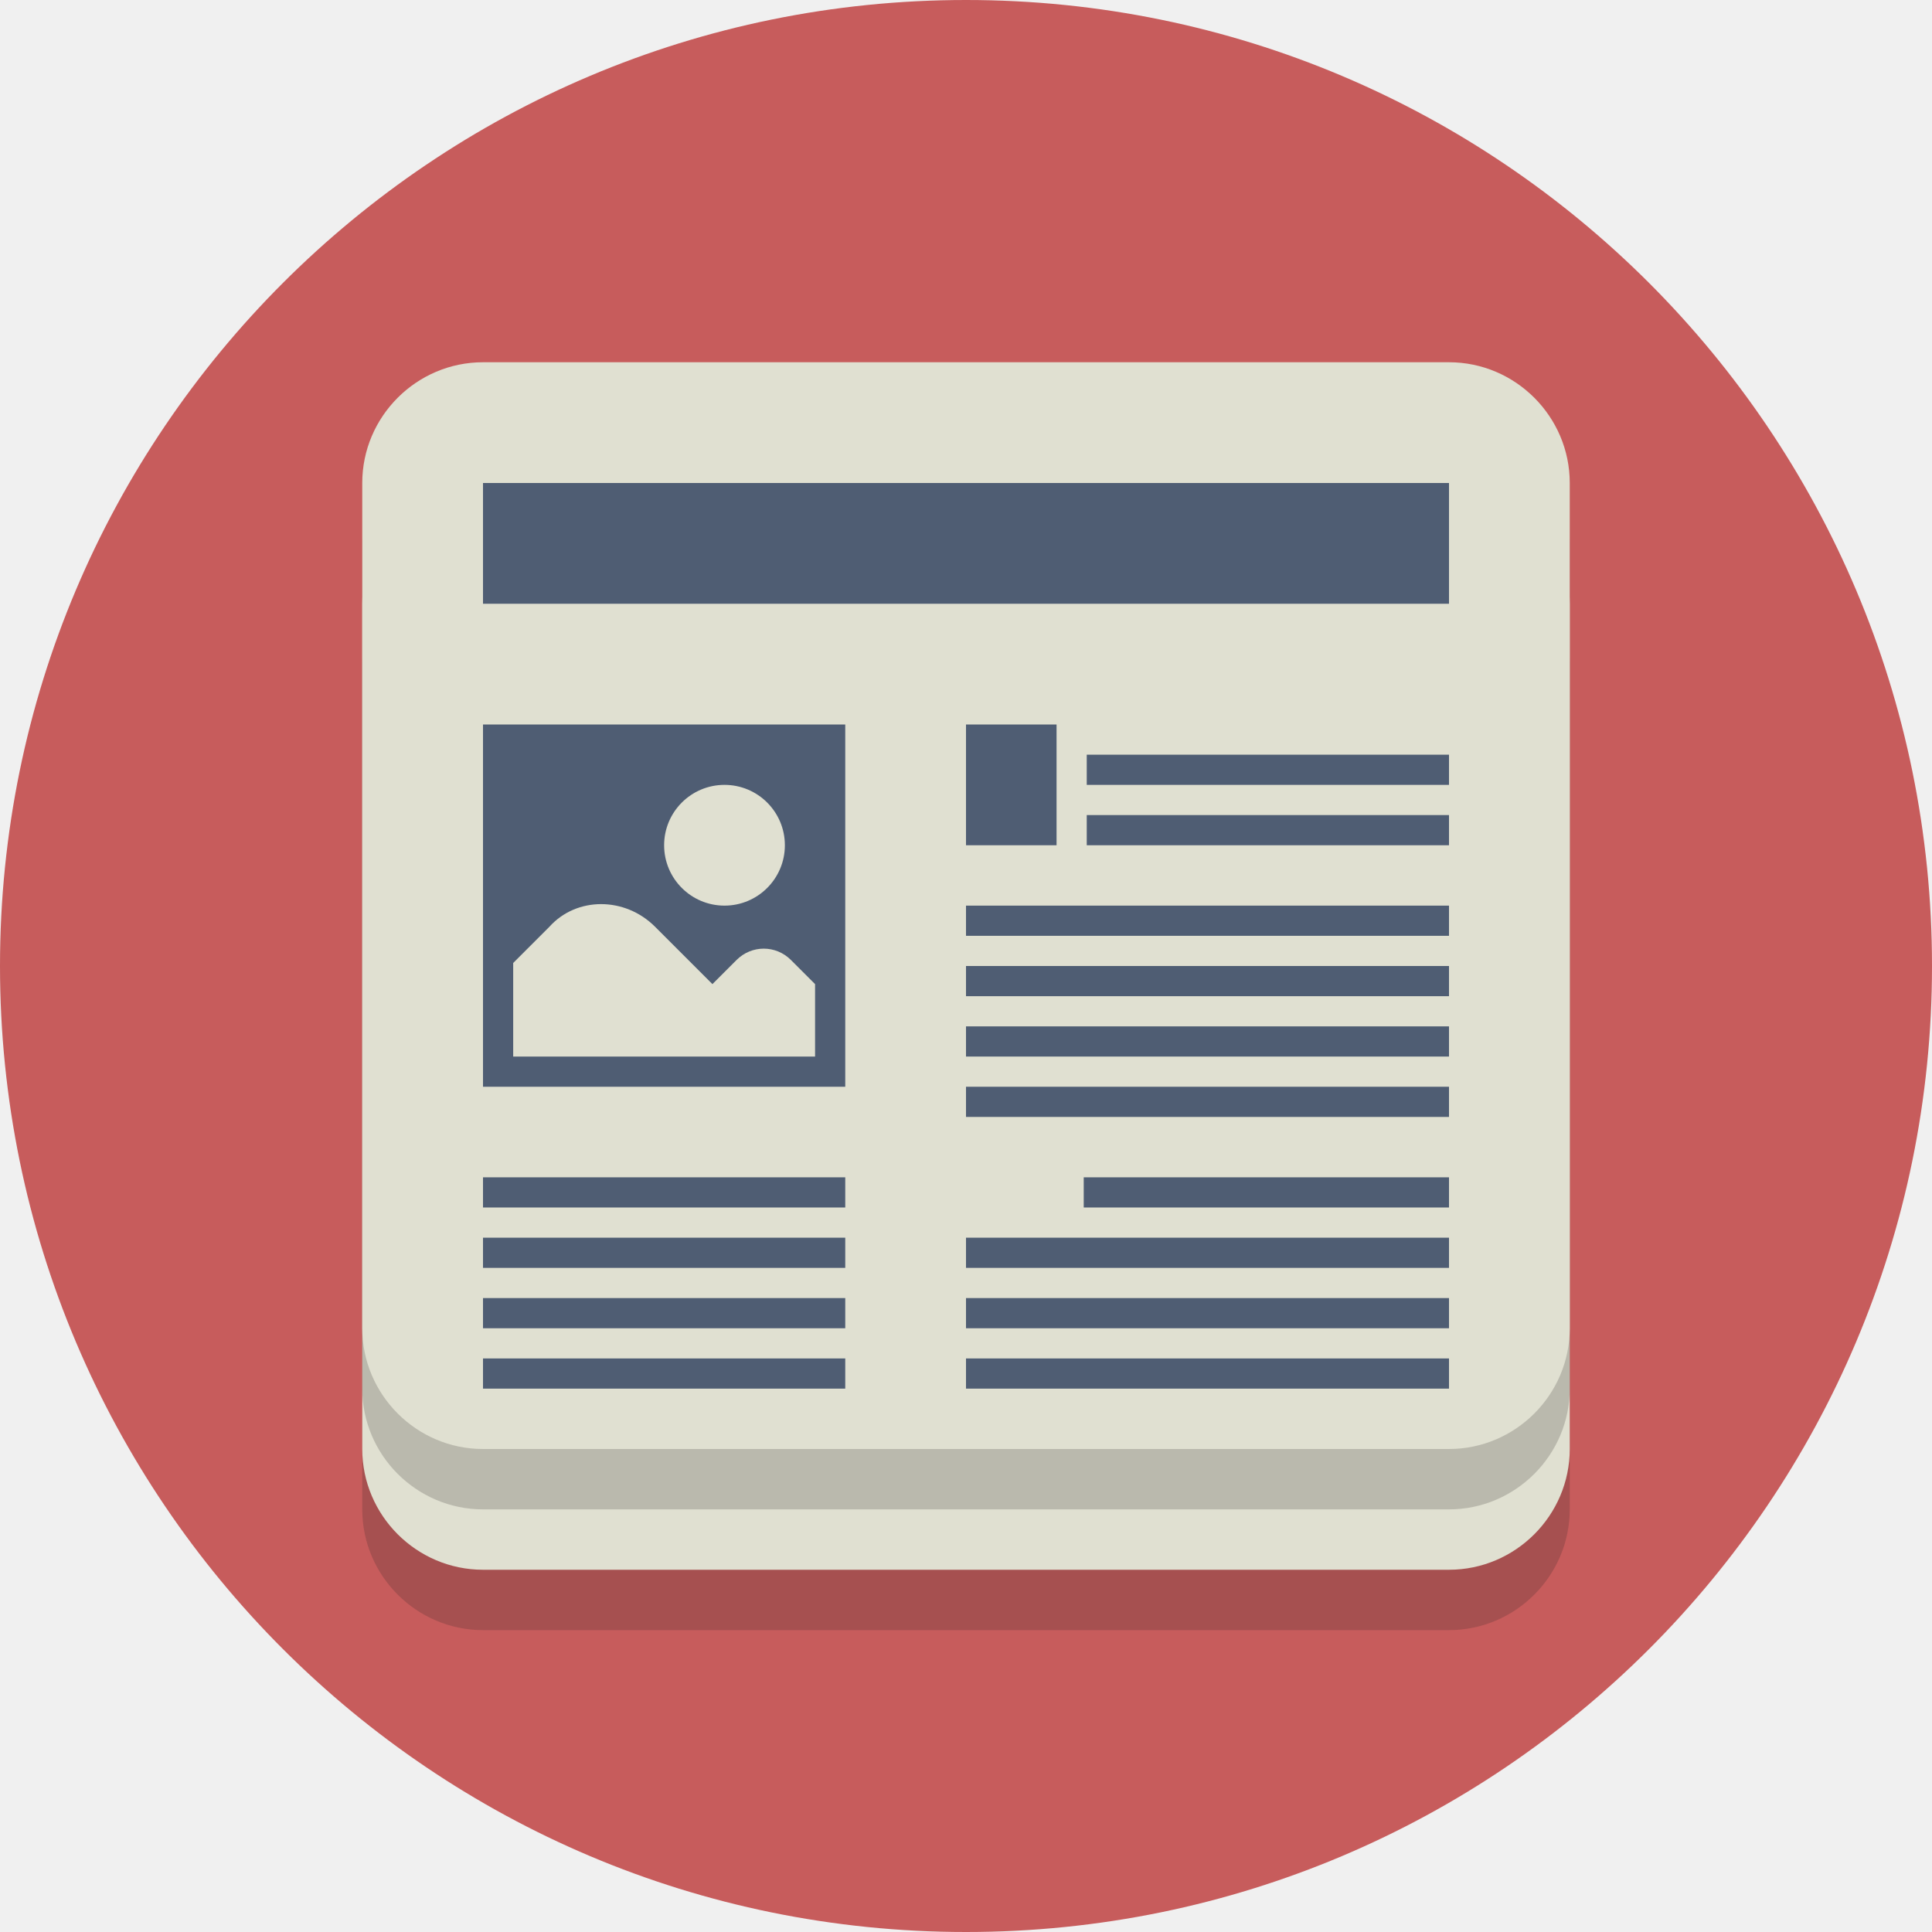
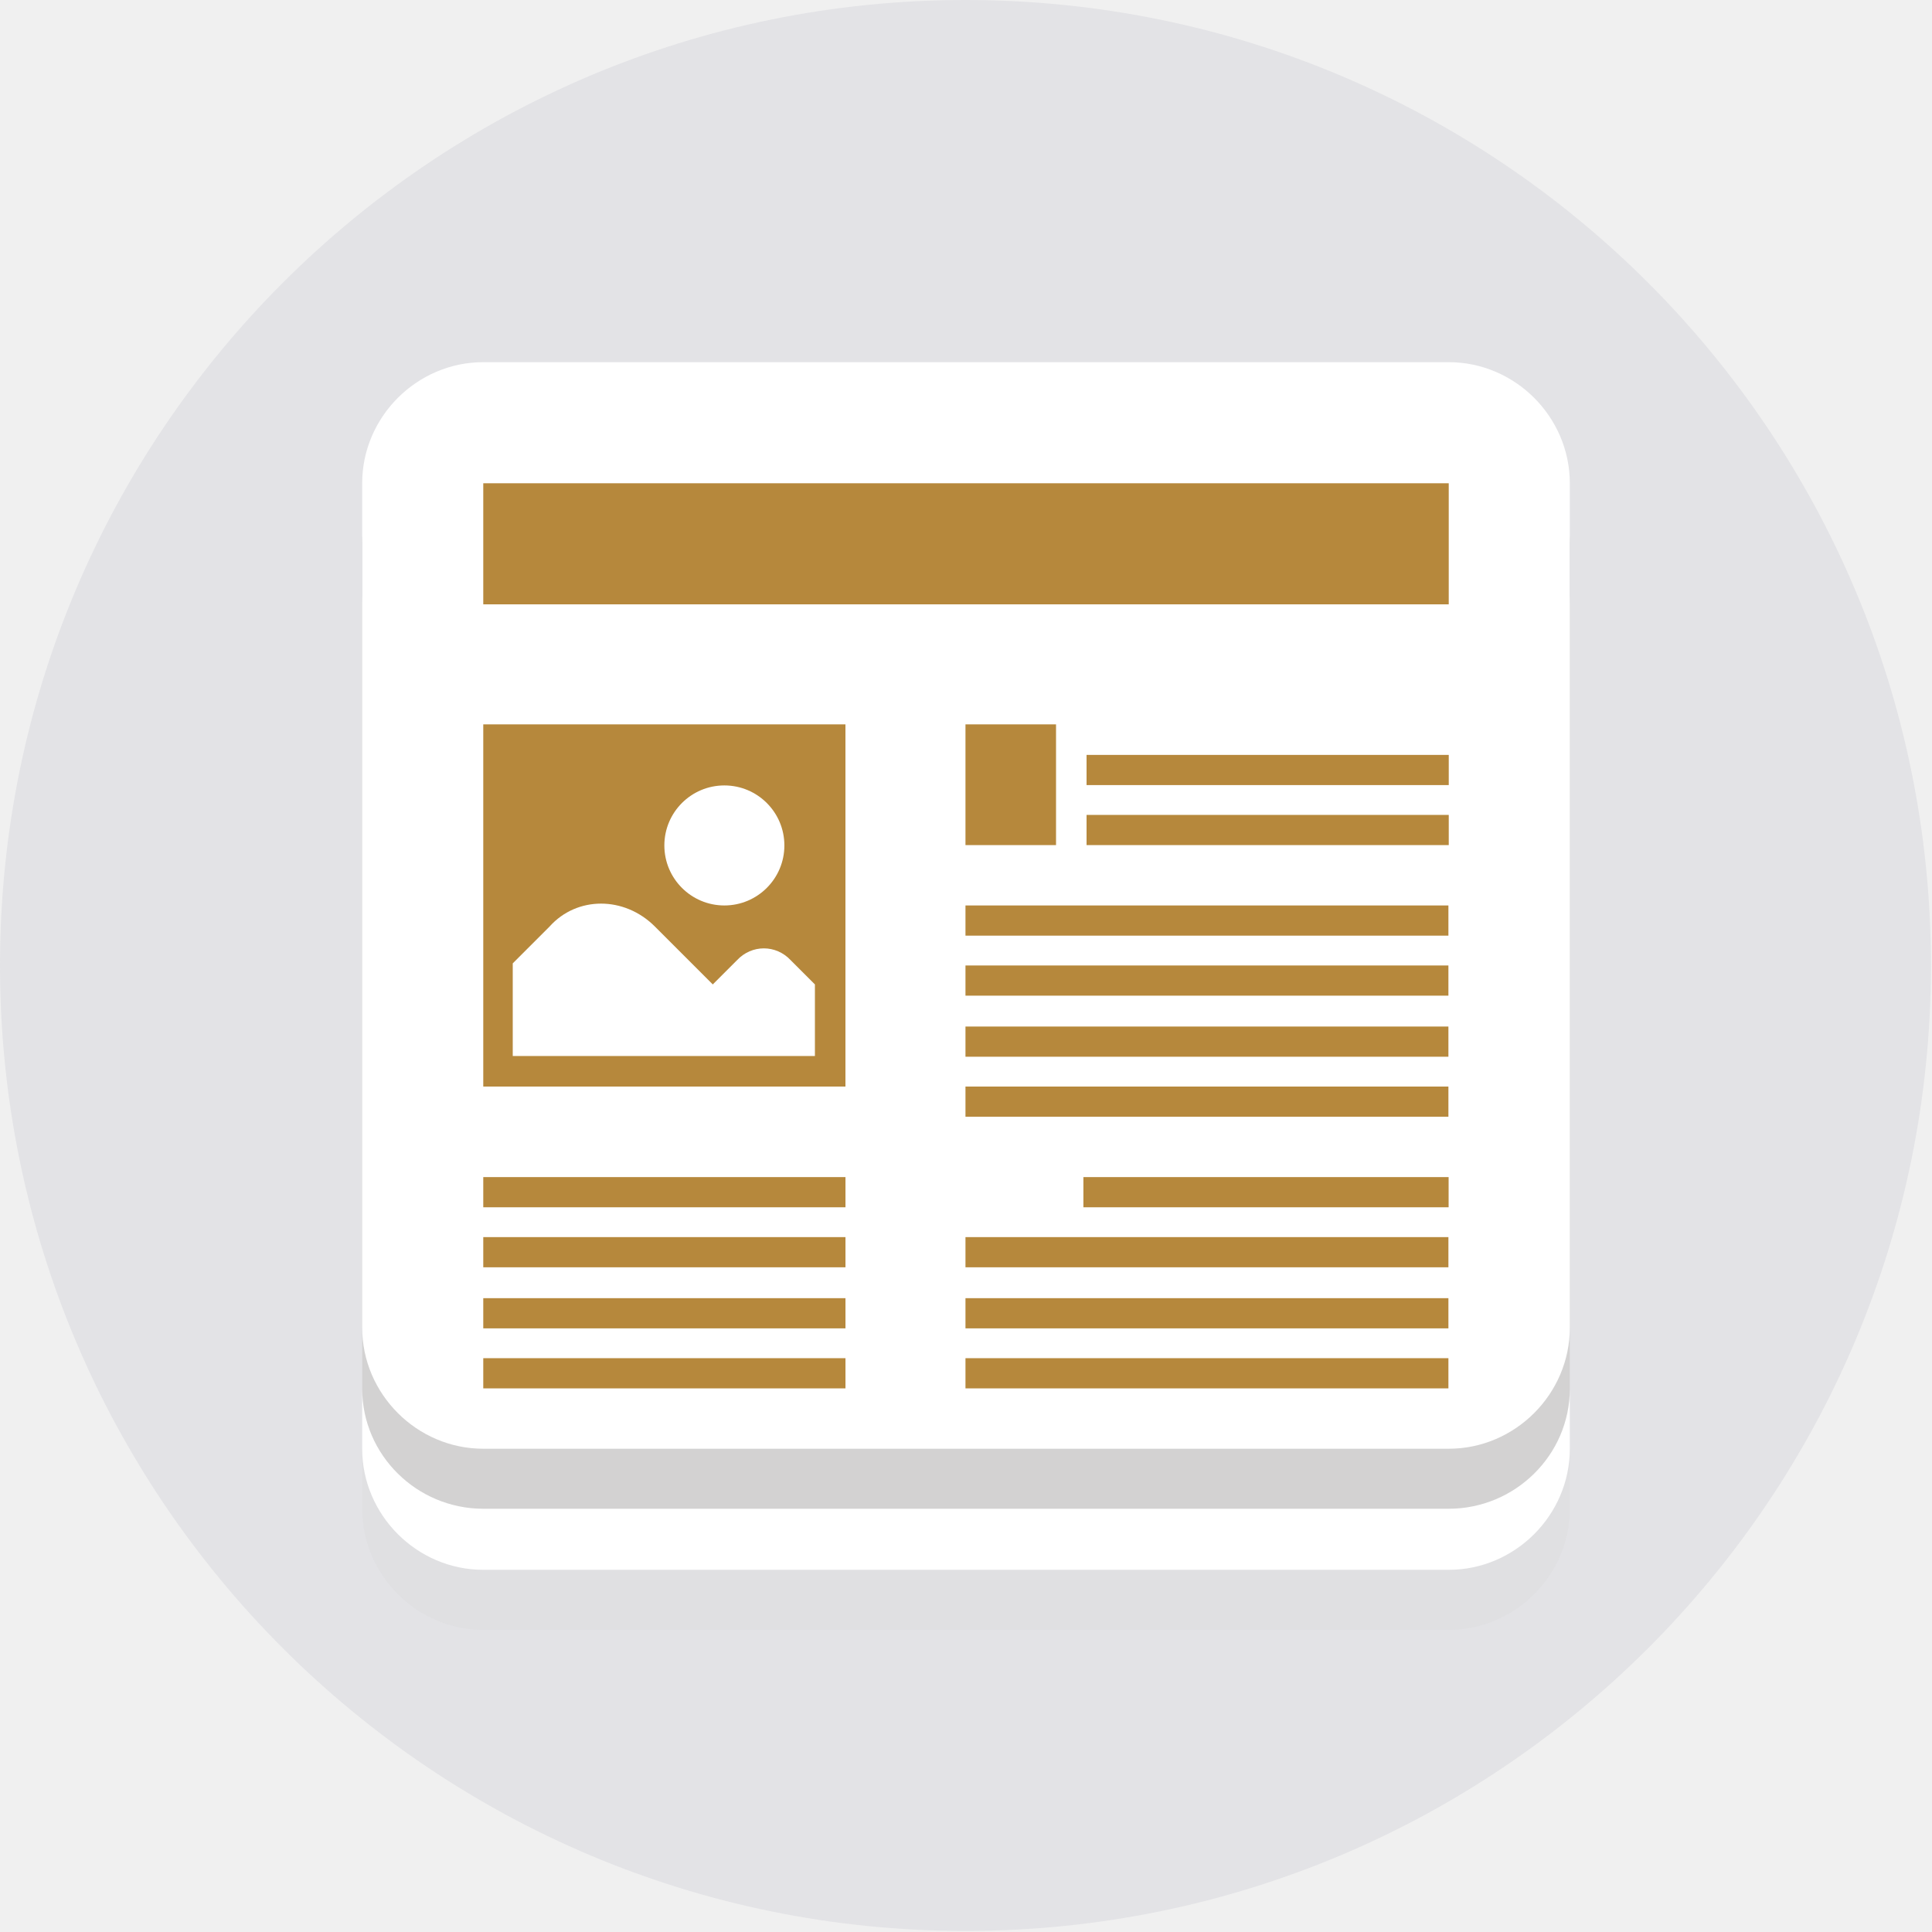
- <svg xmlns="http://www.w3.org/2000/svg" version="1.1" viewBox="0 0 64 64" xml:space="preserve">
-   <style type="text/css">
- 	.st0{fill:#C75C5C;}
- 	.st1{opacity:0.2;}
- 	.st2{fill:#231F20;}
- 	.st3{fill:#E0E0D1;}
- 	.st4{fill:#4F5D73;}
- </style>
-   <g id="Layer_1">
-     <g>
-       <circle class="st0" cx="32" cy="32" r="32" />
-     </g>
-     <g class="st1">
-       <path class="st2" d="M52,50c0,2.2-1.8,4-4,4H16c-2.2,0-4-1.8-4-4V22c0-2.2,1.8-4,4-4h32c2.2,0,4,1.8,4,4V50z" />
-     </g>
-     <g>
-       <path class="st3" d="M52,48c0,2.2-1.8,4-4,4H16c-2.2,0-4-1.8-4-4V20c0-2.2,1.8-4,4-4h32c2.2,0,4,1.8,4,4V48z" />
-     </g>
-     <g class="st1">
-       <path class="st2" d="M52,46c0,2.2-1.8,4-4,4H16c-2.2,0-4-1.8-4-4V18c0-2.2,1.8-4,4-4h32c2.2,0,4,1.8,4,4V46z" />
-     </g>
-     <g>
-       <path class="st3" d="M52,44c0,2.2-1.8,4-4,4H16c-2.2,0-4-1.8-4-4V16c0-2.2,1.8-4,4-4h32c2.2,0,4,1.8,4,4V44z" />
-     </g>
-     <g>
-       <rect x="16" y="24" class="st4" width="12" height="12" />
-     </g>
-     <g>
-       <rect x="36" y="27" class="st4" width="12" height="1" />
-     </g>
-     <g>
-       <rect x="36" y="25" class="st4" width="12" height="1" />
-     </g>
-     <g>
-       <rect x="32" y="24" class="st4" width="3" height="4" />
-     </g>
-     <g>
-       <rect x="32" y="30" class="st4" width="16" height="1" />
-     </g>
-     <g>
-       <rect x="32" y="32" class="st4" width="16" height="1" />
-     </g>
-     <g>
-       <rect x="32" y="34" class="st4" width="16" height="1" />
-     </g>
-     <g>
-       <rect x="32" y="36" class="st4" width="16" height="1" />
-     </g>
-     <g>
-       <rect x="35.9" y="39" class="st4" width="12.1" height="1" />
-     </g>
-     <g>
-       <rect x="16" y="39" class="st4" width="12" height="1" />
-     </g>
-     <g>
-       <rect x="16" y="41" class="st4" width="12" height="1" />
-     </g>
-     <g>
-       <rect x="16" y="43" class="st4" width="12" height="1" />
-     </g>
-     <g>
-       <rect x="16" y="45" class="st4" width="12" height="1" />
-     </g>
-     <g>
-       <rect x="32" y="41" class="st4" width="16" height="1" />
-     </g>
-     <g>
-       <rect x="32" y="43" class="st4" width="16" height="1" />
-     </g>
-     <g>
-       <rect x="32" y="45" class="st4" width="16" height="1" />
-     </g>
-     <g>
-       <circle class="st3" cx="24" cy="28" r="2" />
-     </g>
-     <g>
-       <rect x="16" y="16" class="st4" width="32" height="4" />
-     </g>
-     <g>
-       <g>
-         <path class="st3" d="M27,35v-2.4l-0.8-0.8c-0.5-0.5-1.3-0.5-1.8,0l-0.8,0.8l-1.9-1.9c-1-1-2.6-1-3.5,0L17,31.9V35H27z" />
-       </g>
+ <svg xmlns="http://www.w3.org/2000/svg" xml:space="preserve" width="1.835in" height="1.835in" version="1.1" style="shape-rendering:geometricPrecision; text-rendering:geometricPrecision; image-rendering:optimizeQuality; fill-rule:evenodd; clip-rule:evenodd" viewBox="0 0 1835 1835">
+   <defs>
+     <style type="text/css">
+    
+     .fil4 {fill:#B6883C}
+     .fil0 {fill:#E3E3E6}
+     .fil2 {fill:white}
+     .fil3 {fill:#231F20;fill-opacity:0.2}
+     .fil1 {fill:lightgrey;fill-opacity:0.2}
+    
+   </style>
+   </defs>
+   <g id="Layer_x0020_1">
+     <g id="_2377073135376">
+       <circle class="fil0" cx="917" cy="917" r="917" />
+       <path class="fil1" d="M1491 1433c0,63 -52,115 -115,115l-917 0c-63,0 -115,-52 -115,-115l0 -802c0,-63 52,-115 115,-115l917 0c63,0 115,52 115,115l0 802z" />
+       <path class="fil2" d="M1491 1376c0,63 -52,115 -115,115l-917 0c-63,0 -115,-52 -115,-115l0 -803c0,-63 52,-114 115,-114l917 0c63,0 115,51 115,114l0 803z" />
+       <path class="fil3" d="M1491 1319c0,63 -52,114 -115,114l-917 0c-63,0 -115,-51 -115,-114l0 -803c0,-63 52,-115 115,-115l917 0c63,0 115,52 115,115l0 803z" />
+       <path class="fil2" d="M1491 1261c0,63 -52,115 -115,115l-917 0c-63,0 -115,-52 -115,-115l0 -802c0,-63 52,-115 115,-115l917 0c63,0 115,52 115,115l0 802z" />
+       <rect class="fil4" x="459" y="688" width="344" height="344" />
+       <rect class="fil4" x="1032" y="774" width="344.021" height="28.67" />
+       <rect class="fil4" x="1032" y="717" width="344.021" height="28.67" />
+       <rect class="fil4" x="917" y="688" width="86.007" height="114.674" />
+       <rect class="fil4" x="917" y="860" width="458.695" height="28.67" />
+       <rect class="fil4" x="917" y="917" width="458.695" height="28.67" />
+       <rect class="fil4" x="917" y="975" width="458.695" height="28.67" />
+       <rect class="fil4" x="917" y="1032" width="458.695" height="28.67" />
+       <rect class="fil4" x="1029" y="1118" width="346.889" height="28.67" />
+       <rect class="fil4" x="459" y="1118" width="344.021" height="28.67" />
+       <rect class="fil4" x="459" y="1175" width="344.021" height="28.67" />
+       <rect class="fil4" x="459" y="1233" width="344.021" height="28.67" />
+       <rect class="fil4" x="459" y="1290" width="344.021" height="28.67" />
+       <rect class="fil4" x="917" y="1175" width="458.695" height="28.67" />
+       <rect class="fil4" x="917" y="1233" width="458.695" height="28.67" />
+       <rect class="fil4" x="917" y="1290" width="458.695" height="28.67" />
+       <circle class="fil2" cx="688" cy="803" r="57" />
+       <rect class="fil4" x="459" y="459" width="917" height="115" />
+       <path class="fil2" d="M774 1003l0 -68 -23 -23c-14,-15 -37,-15 -51,0l-23 23 -55 -55c-29,-29 -74,-29 -100,0l-35 35 0 88 287 0z" />
    </g>
  </g>
-   <g id="Layer_2">
- </g>
</svg>
